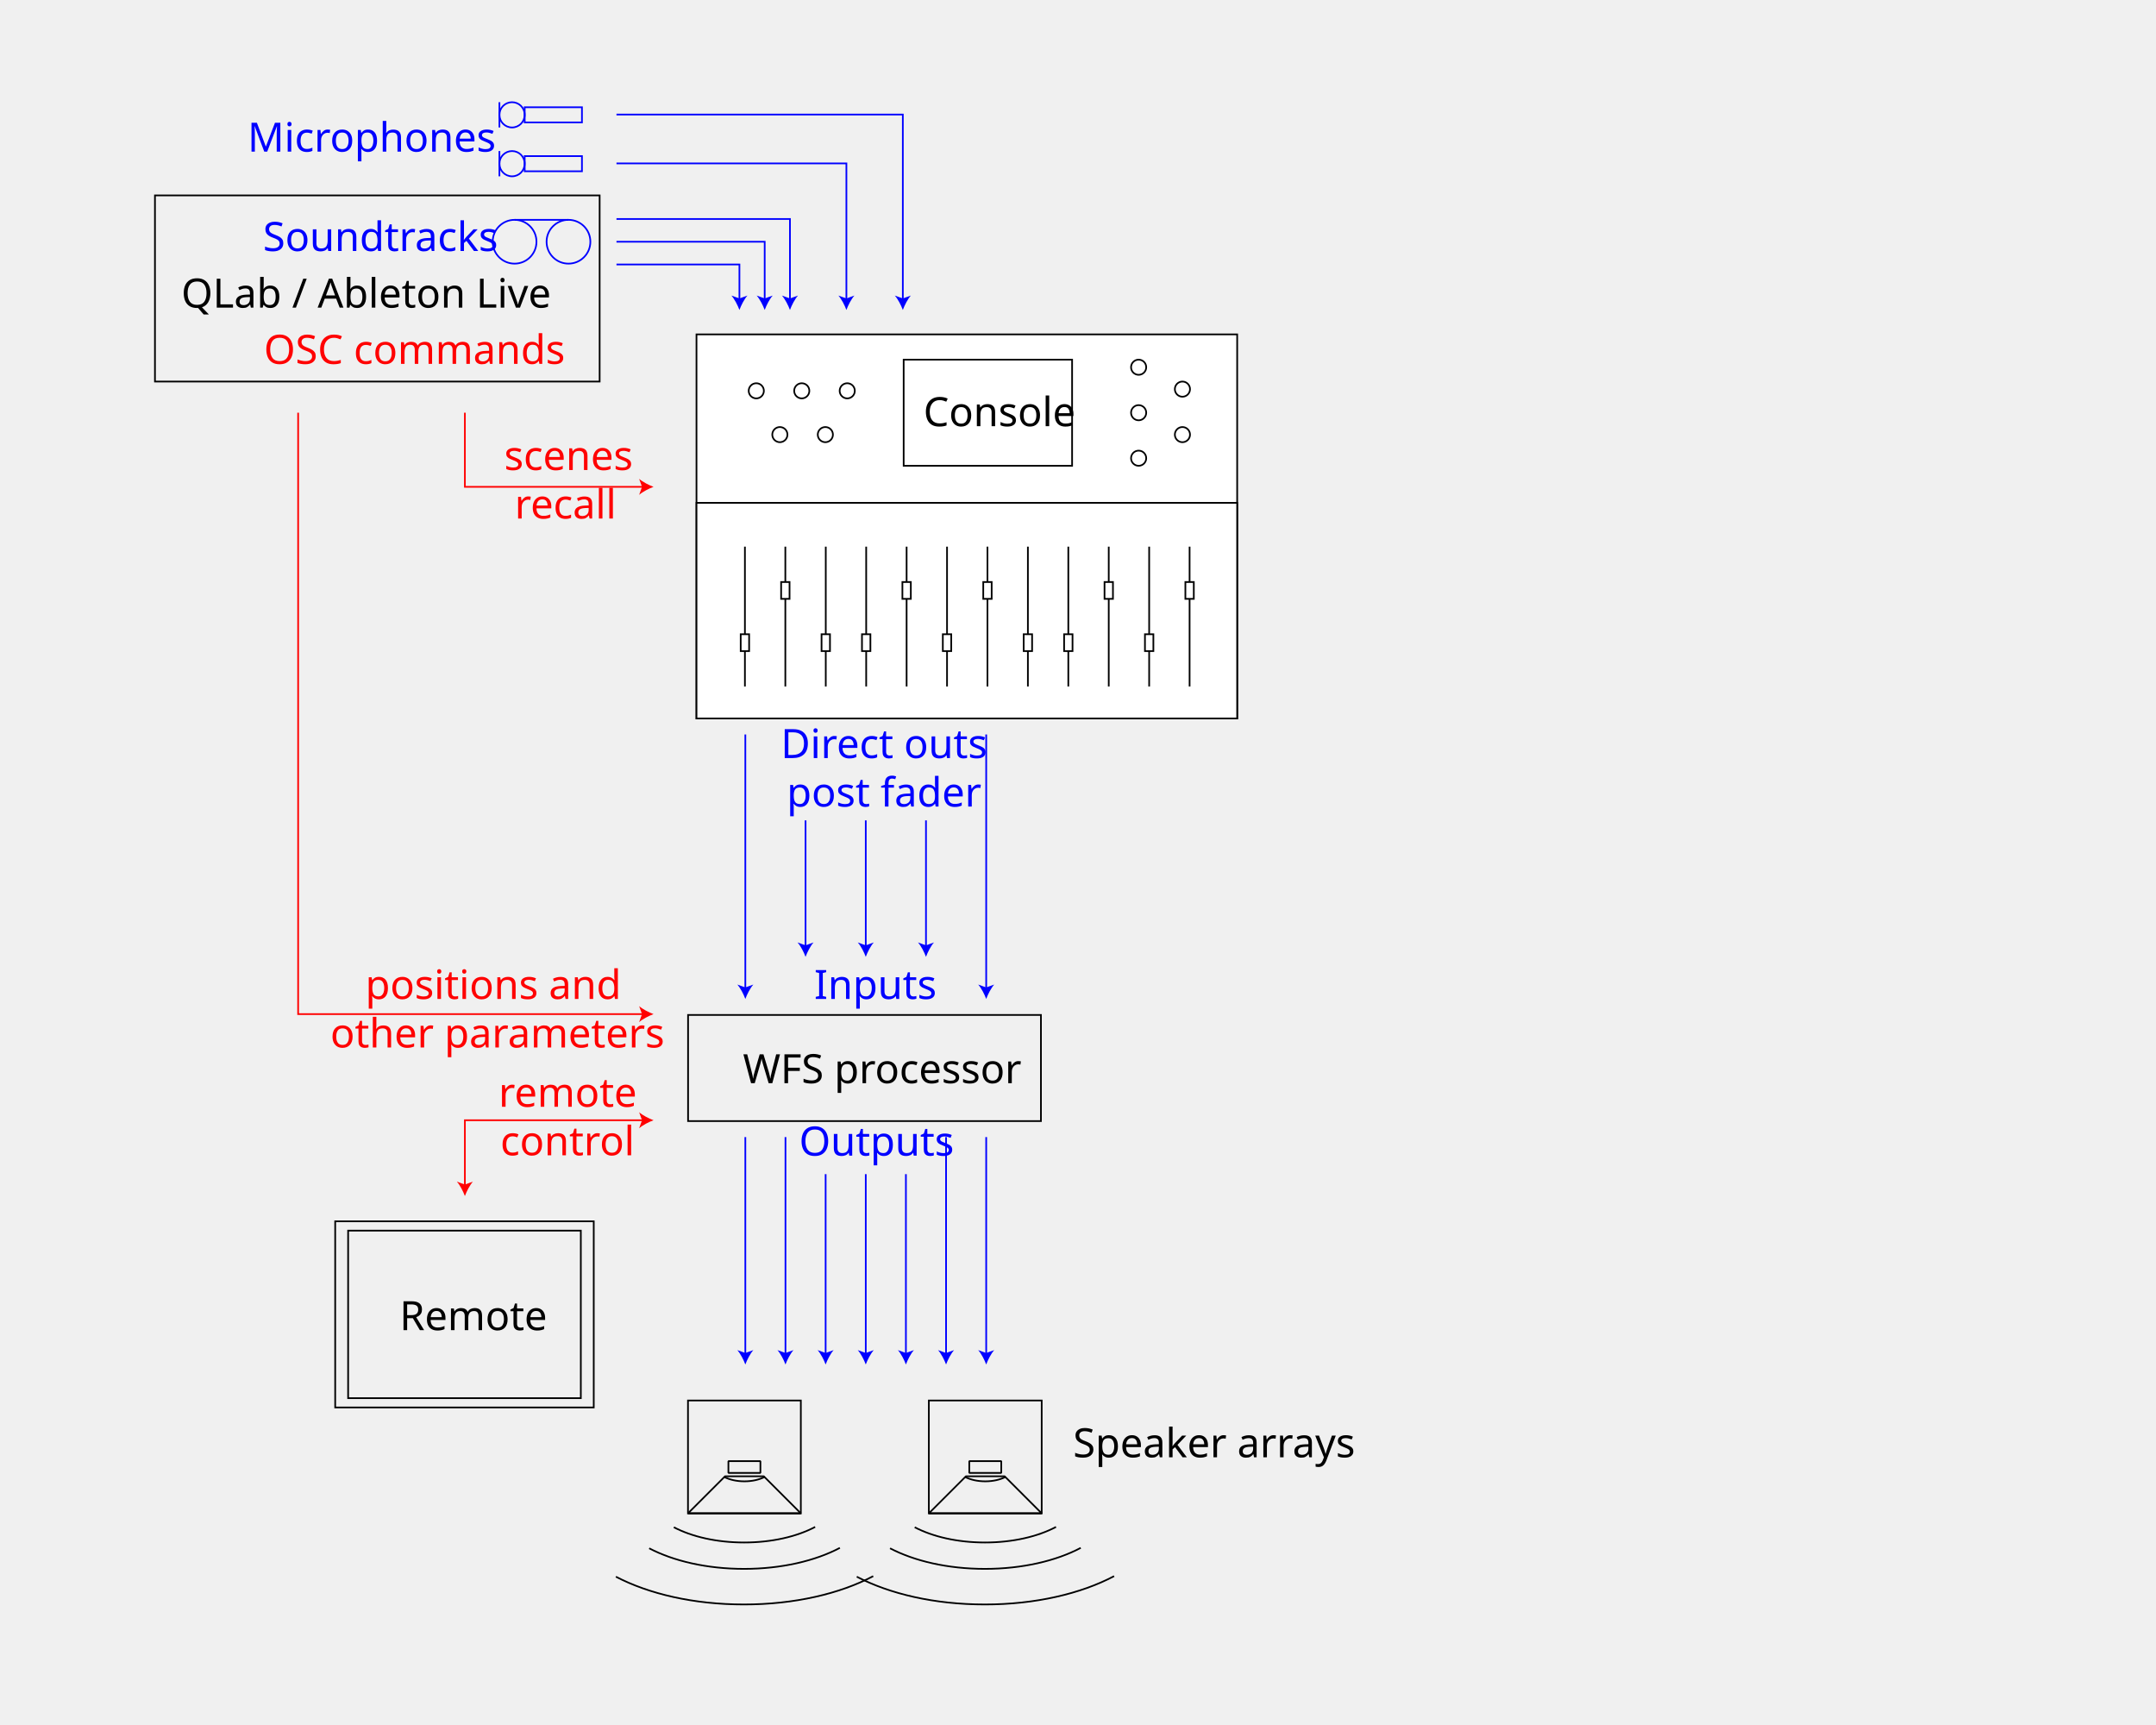
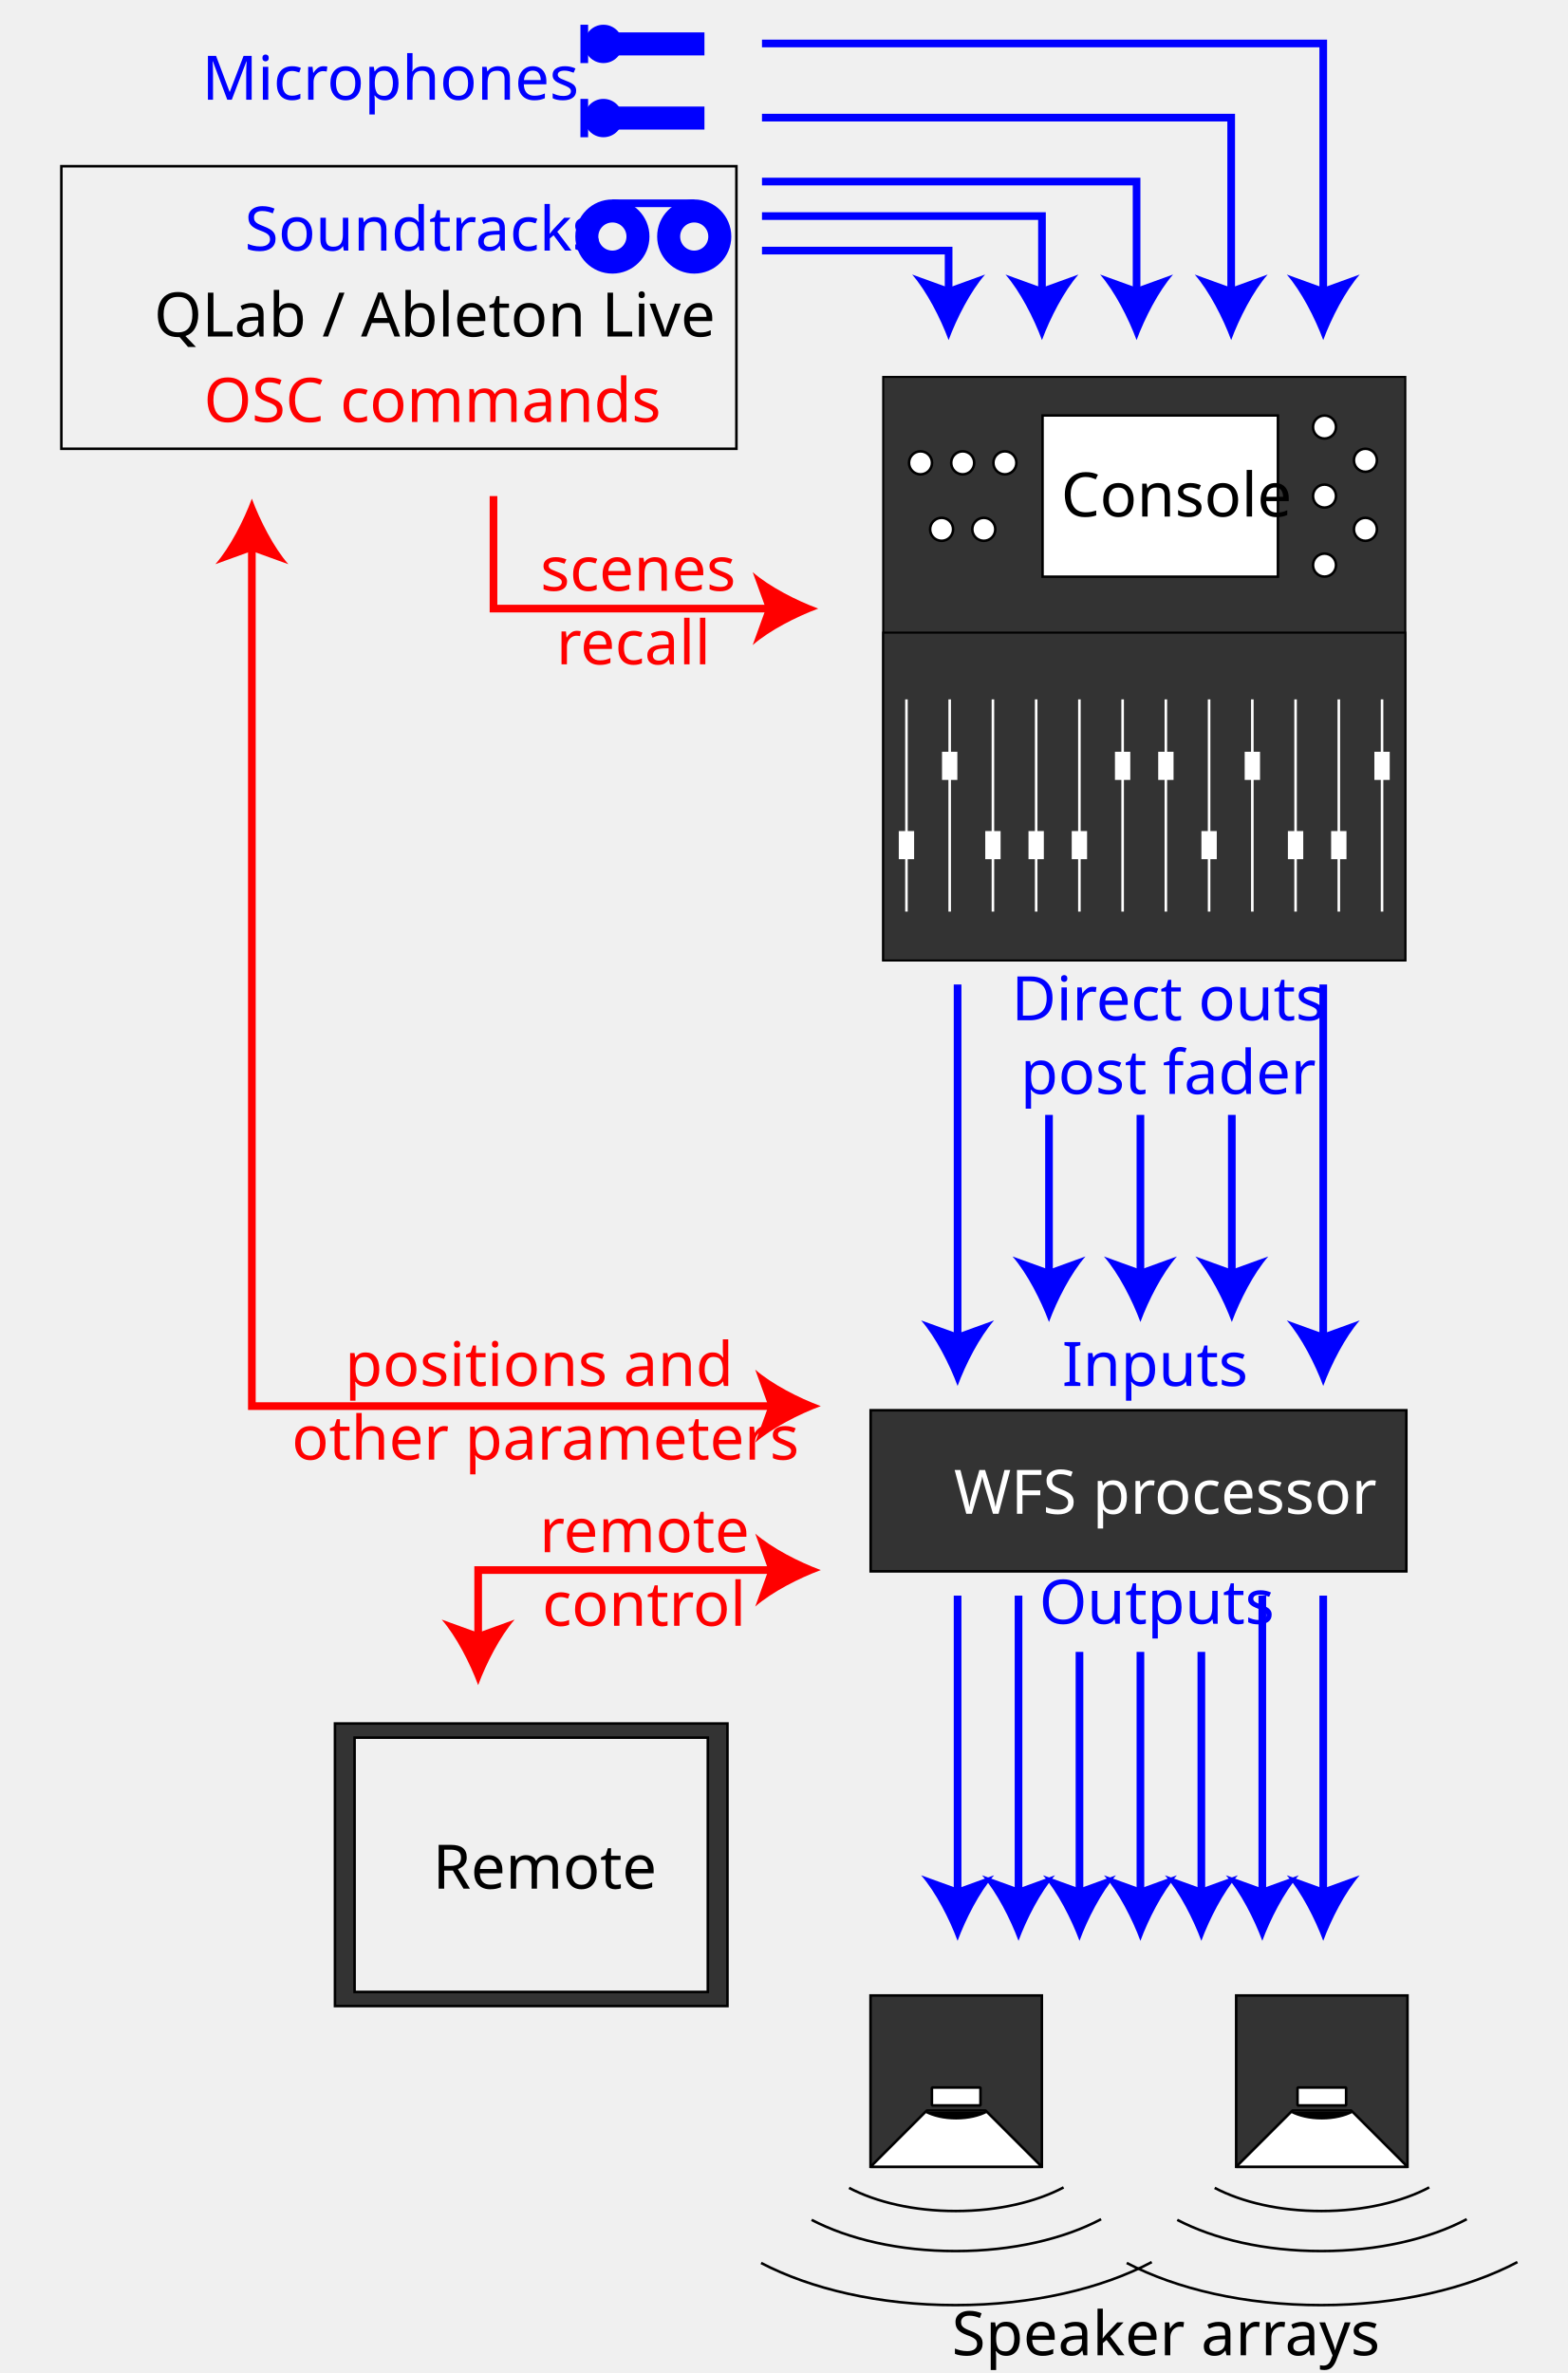
- <svg xmlns="http://www.w3.org/2000/svg" id="Layer_1" version="1.1" viewBox="0 0 1280 1024">
+ <svg xmlns="http://www.w3.org/2000/svg" id="Layer_1" version="1.1" viewBox="0 0 613 928">
  <defs>
    <style>
-       .st0, .st1, .st2, .st3 {
+       .st0, .st1, .st2, .st3, .st4, .st5 {
        stroke-miterlimit: 10;
      }

-       .st0, .st1, .st2, .st4 {
+       .st0, .st2, .st6, .st7, .st8 {
+         stroke: #000;
+       }
+ 
+       .st0, .st8, .st4, .st5 {
        fill: none;
      }

-       .st0, .st3, .st4 {
-         stroke: #000;
-       }
- 
-       .st5, .st3 {
+       .st1 {
+         stroke: #fff;
+       }
+ 
+       .st1, .st9, .st7, .st10 {
        fill: #fff;
      }

-       .st1 {
-         stroke: red;
-       }
- 
-       .st2 {
+       .st2, .st11 {
+         fill: #333;
+       }
+ 
+       .st12, .st3, .st13 {
+         fill: blue;
+       }
+ 
+       .st3, .st4 {
        stroke: blue;
      }

-       .st6, .st7 {
-         fill: blue;
-       }
- 
-       .st8, .st9 {
+       .st3, .st4, .st5 {
+         stroke-width: 3px;
+       }
+ 
+       .st14, .st15 {
        fill: red;
      }

-       .st7, .st10, .st9 {
+       .st13, .st16, .st15, .st10 {
        font-family: Calibri, Calibri;
        font-size: 24px;
      }

-       .st4 {
+       .st6, .st7, .st8 {
        stroke-linejoin: bevel;
+       }
+ 
+       .st5 {
+         stroke: red;
      }
    </style>
  </defs>
  <g>
-     <rect class="st5" x="413.5" y="198.5" width="321" height="228" />
-     <path d="M734,199v227h-320v-227h320M735,198h-322v229h322v-229h0Z" />
-   </g>
-   <g>
-     <rect class="st5" x="413.5" y="298.5" width="321" height="128" />
-     <path d="M734,299v127h-320v-127h320M735,298h-322v129h322v-129h0Z" />
-   </g>
-   <g>
-     <rect class="st5" x="536.5" y="213.5" width="100" height="63" />
-     <path d="M636,214v62h-99v-62h99M637,213h-101v64h101v-64h0Z" />
-   </g>
-   <g>
-     <circle class="st5" cx="503" cy="232" r="4.5" />
-     <path d="M503,228c2.21,0,4,1.79,4,4s-1.79,4-4,4-4-1.79-4-4,1.79-4,4-4M503,227c-2.76,0-5,2.24-5,5s2.24,5,5,5,5-2.24,5-5-2.24-5-5-5h0Z" />
-   </g>
-   <g>
-     <circle class="st5" cx="476" cy="232" r="4.5" />
-     <path d="M476,228c2.21,0,4,1.79,4,4s-1.79,4-4,4-4-1.79-4-4,1.79-4,4-4M476,227c-2.76,0-5,2.24-5,5s2.24,5,5,5,5-2.24,5-5-2.24-5-5-5h0Z" />
-   </g>
-   <g>
-     <circle class="st5" cx="449" cy="232" r="4.5" />
-     <path d="M449,228c2.21,0,4,1.79,4,4s-1.79,4-4,4-4-1.79-4-4,1.79-4,4-4M449,227c-2.76,0-5,2.24-5,5s2.24,5,5,5,5-2.24,5-5-2.24-5-5-5h0Z" />
-   </g>
-   <g>
-     <circle class="st5" cx="490" cy="258" r="4.5" />
-     <path d="M490,254c2.21,0,4,1.79,4,4s-1.79,4-4,4-4-1.79-4-4,1.79-4,4-4M490,253c-2.76,0-5,2.24-5,5s2.24,5,5,5,5-2.24,5-5-2.24-5-5-5h0Z" />
-   </g>
-   <g>
-     <circle class="st5" cx="463" cy="258" r="4.5" />
-     <path d="M463,254c2.21,0,4,1.79,4,4s-1.79,4-4,4-4-1.79-4-4,1.79-4,4-4M463,253c-2.76,0-5,2.24-5,5s2.24,5,5,5,5-2.24,5-5-2.24-5-5-5h0Z" />
-   </g>
-   <g>
-     <circle class="st5" cx="676" cy="218" r="4.5" />
-     <path d="M676,214c2.21,0,4,1.79,4,4s-1.79,4-4,4-4-1.79-4-4,1.79-4,4-4M676,213c-2.76,0-5,2.24-5,5s2.24,5,5,5,5-2.24,5-5-2.24-5-5-5h0Z" />
-   </g>
-   <g>
-     <circle class="st5" cx="676" cy="245" r="4.5" />
-     <path d="M676,241c2.21,0,4,1.79,4,4s-1.79,4-4,4-4-1.79-4-4,1.79-4,4-4M676,240c-2.76,0-5,2.24-5,5s2.24,5,5,5,5-2.24,5-5-2.24-5-5-5h0Z" />
-   </g>
-   <g>
-     <circle class="st5" cx="676" cy="272" r="4.5" />
-     <path d="M676,268c2.21,0,4,1.79,4,4s-1.79,4-4,4-4-1.79-4-4,1.79-4,4-4M676,267c-2.76,0-5,2.24-5,5s2.24,5,5,5,5-2.24,5-5-2.24-5-5-5h0Z" />
-   </g>
-   <g>
-     <circle class="st5" cx="702" cy="231" r="4.5" />
-     <path d="M702,227c2.21,0,4,1.79,4,4s-1.79,4-4,4-4-1.79-4-4,1.79-4,4-4M702,226c-2.76,0-5,2.24-5,5s2.24,5,5,5,5-2.24,5-5-2.24-5-5-5h0Z" />
-   </g>
-   <g>
-     <circle class="st5" cx="702" cy="258" r="4.5" />
-     <path d="M702,254c2.21,0,4,1.79,4,4s-1.79,4-4,4-4-1.79-4-4,1.79-4,4-4M702,253c-2.76,0-5,2.24-5,5s2.24,5,5,5,5-2.24,5-5-2.24-5-5-5h0Z" />
-   </g>
-   <g>
-     <line class="st3" x1="442.25" y1="324.5" x2="442.25" y2="407.5" />
-     <rect class="st3" x="439.75" y="376.5" width="5" height="10" />
-   </g>
-   <g>
-     <line class="st3" x1="466.25" y1="407.5" x2="466.25" y2="324.5" />
-     <rect class="st3" x="463.75" y="345.5" width="5" height="10" transform="translate(932.5 701) rotate(180)" />
-   </g>
-   <g>
-     <line class="st3" x1="490.25" y1="324.5" x2="490.25" y2="407.5" />
-     <rect class="st3" x="487.75" y="376.5" width="5" height="10" />
-   </g>
-   <g>
-     <line class="st3" x1="514.25" y1="324.5" x2="514.25" y2="407.5" />
-     <rect class="st3" x="511.75" y="376.5" width="5" height="10" />
-   </g>
-   <g>
-     <line class="st3" x1="538.25" y1="407.5" x2="538.25" y2="324.5" />
-     <rect class="st3" x="535.75" y="345.5" width="5" height="10" transform="translate(1076.5 701) rotate(180)" />
-   </g>
-   <g>
-     <line class="st3" x1="562.25" y1="324.5" x2="562.25" y2="407.5" />
-     <rect class="st3" x="559.75" y="376.5" width="5" height="10" />
-   </g>
-   <g>
-     <line class="st3" x1="586.25" y1="407.5" x2="586.25" y2="324.5" />
-     <rect class="st3" x="583.75" y="345.5" width="5" height="10" transform="translate(1172.5 701) rotate(180)" />
-   </g>
-   <g>
-     <line class="st3" x1="610.25" y1="324.5" x2="610.25" y2="407.5" />
-     <rect class="st3" x="607.75" y="376.5" width="5" height="10" />
-   </g>
-   <g>
-     <line class="st3" x1="634.25" y1="324.5" x2="634.25" y2="407.5" />
-     <rect class="st3" x="631.75" y="376.5" width="5" height="10" />
-   </g>
-   <g>
-     <line class="st3" x1="658.25" y1="407.5" x2="658.25" y2="324.5" />
-     <rect class="st3" x="655.75" y="345.5" width="5" height="10" transform="translate(1316.5 701) rotate(180)" />
-   </g>
-   <g>
-     <line class="st3" x1="682.25" y1="324.5" x2="682.25" y2="407.5" />
-     <rect class="st3" x="679.75" y="376.5" width="5" height="10" />
-   </g>
-   <g>
-     <line class="st3" x1="706.25" y1="407.5" x2="706.25" y2="324.5" />
-     <rect class="st3" x="703.75" y="345.5" width="5" height="10" transform="translate(1412.5 701) rotate(180)" />
-   </g>
-   <text class="st10" transform="translate(548.22 253)">
+     <rect class="st11" x="345.4" y="147.4" width="204.2" height="228.2" />
+     <path d="M549.2,147.8v227.4h-203.4v-227.4h203.4M550,147h-205v229h205v-229h0Z" />
+   </g>
+   <g>
+     <rect class="st11" x="345.4" y="247.4" width="204.2" height="128.2" />
+     <path d="M549.2,247.8v127.4h-203.4v-127.4h203.4M550,247h-205v129h205v-129h0Z" />
+   </g>
+   <g>
+     <rect class="st9" x="407.73" y="162.48" width="92.04" height="63.04" />
+     <path d="M499.29,162.96v62.08h-91.08v-62.08h91.08M500.25,162h-93v64h93v-64h0Z" />
+   </g>
+   <g>
+     <circle class="st9" cx="393" cy="181" r="4.5" />
+     <path d="M393,177c2.21,0,4,1.79,4,4s-1.79,4-4,4-4-1.79-4-4,1.79-4,4-4M393,176c-2.76,0-5,2.24-5,5s2.24,5,5,5,5-2.24,5-5-2.24-5-5-5h0Z" />
+   </g>
+   <g>
+     <circle class="st9" cx="376.5" cy="181" r="4.5" />
+     <path d="M376.5,177c2.21,0,4,1.79,4,4s-1.79,4-4,4-4-1.79-4-4,1.79-4,4-4M376.5,176c-2.76,0-5,2.24-5,5s2.24,5,5,5,5-2.24,5-5-2.24-5-5-5h0Z" />
+   </g>
+   <g>
+     <circle class="st9" cx="360" cy="181" r="4.5" />
+     <path d="M360,177c2.21,0,4,1.79,4,4s-1.79,4-4,4-4-1.79-4-4,1.79-4,4-4M360,176c-2.76,0-5,2.24-5,5s2.24,5,5,5,5-2.24,5-5-2.24-5-5-5h0Z" />
+   </g>
+   <g>
+     <circle class="st9" cx="384.75" cy="207" r="4.5" />
+     <path d="M384.75,203c2.21,0,4,1.79,4,4s-1.79,4-4,4-4-1.79-4-4,1.79-4,4-4M384.75,202c-2.76,0-5,2.24-5,5s2.24,5,5,5,5-2.24,5-5-2.24-5-5-5h0Z" />
+   </g>
+   <g>
+     <circle class="st9" cx="368.25" cy="207" r="4.5" />
+     <path d="M368.25,203c2.21,0,4,1.79,4,4s-1.79,4-4,4-4-1.79-4-4,1.79-4,4-4M368.25,202c-2.76,0-5,2.24-5,5s2.24,5,5,5,5-2.24,5-5-2.24-5-5-5h0Z" />
+   </g>
+   <g>
+     <circle class="st9" cx="518" cy="167" r="4.5" />
+     <path d="M518,163c2.21,0,4,1.79,4,4s-1.79,4-4,4-4-1.79-4-4,1.79-4,4-4M518,162c-2.76,0-5,2.24-5,5s2.24,5,5,5,5-2.24,5-5-2.24-5-5-5h0Z" />
+   </g>
+   <g>
+     <circle class="st9" cx="518" cy="194" r="4.5" />
+     <path d="M518,190c2.21,0,4,1.79,4,4s-1.79,4-4,4-4-1.79-4-4,1.79-4,4-4M518,189c-2.76,0-5,2.24-5,5s2.24,5,5,5,5-2.24,5-5-2.24-5-5-5h0Z" />
+   </g>
+   <g>
+     <circle class="st9" cx="518" cy="221" r="4.5" />
+     <path d="M518,217c2.21,0,4,1.79,4,4s-1.79,4-4,4-4-1.79-4-4,1.79-4,4-4M518,216c-2.76,0-5,2.24-5,5s2.24,5,5,5,5-2.24,5-5-2.24-5-5-5h0Z" />
+   </g>
+   <g>
+     <circle class="st9" cx="534" cy="180" r="4.5" />
+     <path d="M534,176c2.21,0,4,1.79,4,4s-1.79,4-4,4-4-1.79-4-4,1.79-4,4-4M534,175c-2.76,0-5,2.24-5,5s2.24,5,5,5,5-2.24,5-5-2.24-5-5-5h0Z" />
+   </g>
+   <g>
+     <circle class="st9" cx="534" cy="207" r="4.5" />
+     <path d="M534,203c2.21,0,4,1.79,4,4s-1.79,4-4,4-4-1.79-4-4,1.79-4,4-4M534,202c-2.76,0-5,2.24-5,5s2.24,5,5,5,5-2.24,5-5-2.24-5-5-5h0Z" />
+   </g>
+   <g>
+     <g>
+       <line class="st1" x1="354.5" y1="273.5" x2="354.5" y2="356.5" />
+       <rect class="st1" x="352" y="325.5" width="5" height="10" />
+     </g>
+     <g>
+       <line class="st1" x1="371.41" y1="356.5" x2="371.41" y2="273.5" />
+       <rect class="st1" x="368.91" y="294.5" width="5" height="10" transform="translate(742.82 599) rotate(180)" />
+     </g>
+     <g>
+       <line class="st1" x1="388.32" y1="273.5" x2="388.32" y2="356.5" />
+       <rect class="st1" x="385.82" y="325.5" width="5" height="10" />
+     </g>
+     <g>
+       <line class="st1" x1="405.23" y1="273.5" x2="405.23" y2="356.5" />
+       <rect class="st1" x="402.73" y="325.5" width="5" height="10" />
+     </g>
+     <g>
+       <line class="st1" x1="439.05" y1="356.5" x2="439.05" y2="273.5" />
+       <rect class="st1" x="436.55" y="294.5" width="5" height="10" transform="translate(878.09 599) rotate(180)" />
+     </g>
+     <g>
+       <line class="st1" x1="472.86" y1="273.5" x2="472.86" y2="356.5" />
+       <rect class="st1" x="470.36" y="325.5" width="5" height="10" />
+     </g>
+     <g>
+       <line class="st1" x1="489.77" y1="356.5" x2="489.77" y2="273.5" />
+       <rect class="st1" x="487.27" y="294.5" width="5" height="10" transform="translate(979.55 599) rotate(180)" />
+     </g>
+     <g>
+       <line class="st1" x1="506.68" y1="273.5" x2="506.68" y2="356.5" />
+       <rect class="st1" x="504.18" y="325.5" width="5" height="10" />
+     </g>
+     <g>
+       <line class="st1" x1="523.59" y1="273.5" x2="523.59" y2="356.5" />
+       <rect class="st1" x="521.09" y="325.5" width="5" height="10" />
+     </g>
+     <g>
+       <line class="st1" x1="540.5" y1="356.5" x2="540.5" y2="273.5" />
+       <rect class="st1" x="538" y="294.5" width="5" height="10" transform="translate(1081 599) rotate(180)" />
+     </g>
+     <g>
+       <line class="st1" x1="422.14" y1="273.5" x2="422.14" y2="356.5" />
+       <rect class="st1" x="419.64" y="325.5" width="5" height="10" />
+     </g>
+     <g>
+       <line class="st1" x1="455.95" y1="356.5" x2="455.95" y2="273.5" />
+       <rect class="st1" x="453.45" y="294.5" width="5" height="10" transform="translate(911.91 599) rotate(180)" />
+     </g>
+   </g>
+   <text class="st16" transform="translate(414.97 202)">
    <tspan x="0" y="0">Console</tspan>
  </text>
  <g>
-     <rect class="st2" x="311.5" y="63.67" width="34" height="9" />
-     <circle class="st2" cx="304" cy="68.17" r="7.5" />
-     <line class="st2" x1="296.5" y1="60.67" x2="296.5" y2="75.67" />
-   </g>
-   <g>
-     <rect class="st2" x="311.5" y="92.67" width="34" height="9" />
-     <circle class="st2" cx="304" cy="97.17" r="7.5" />
-     <line class="st2" x1="296.5" y1="89.67" x2="296.5" y2="104.67" />
-   </g>
-   <g>
-     <circle class="st2" cx="305.5" cy="143.5" r="13" />
-     <circle class="st2" cx="337.5" cy="143.5" r="13" />
-     <line class="st2" x1="305.5" y1="130.5" x2="337.5" y2="130.5" />
-   </g>
-   <text class="st7" transform="translate(146.99 90)">
+     <rect class="st12" x="241.5" y="12.67" width="34" height="9" />
+     <circle class="st12" cx="236" cy="17.17" r="7.5" />
+     <line class="st4" x1="228.5" y1="9.67" x2="228.5" y2="24.67" />
+   </g>
+   <g>
+     <rect class="st12" x="241.5" y="41.67" width="34" height="9" />
+     <circle class="st12" cx="236" cy="46.17" r="7.5" />
+     <line class="st4" x1="228.5" y1="38.67" x2="228.5" y2="53.67" />
+   </g>
+   <text class="st13" transform="translate(78.99 39)">
    <tspan x="0" y="0">Microphones</tspan>
  </text>
-   <text class="st7" transform="translate(156.14 149)">
+   <text class="st13" transform="translate(95.71 98)">
    <tspan x="0" y="0">Soundtracks</tspan>
  </text>
-   <text class="st9" transform="translate(156.66 216)">
+   <text class="st15" transform="translate(79.71 165)">
    <tspan x="0" y="0">OSC commands</tspan>
  </text>
  <g>
-     <polyline class="st2" points="366 68 536 68 536 177.96" />
-     <path class="st6" d="M536,184c-1.05-2.84-2.85-6.36-4.76-8.55l4.76,1.72,4.75-1.72c-1.9,2.18-3.7,5.71-4.75,8.55Z" />
-   </g>
-   <g>
-     <polyline class="st2" points="366 97 502.5 97 502.5 177.96" />
-     <path class="st6" d="M502.5,184c-1.05-2.84-2.85-6.36-4.76-8.55l4.76,1.72,4.75-1.72c-1.9,2.18-3.7,5.71-4.75,8.55Z" />
-   </g>
-   <g>
-     <polyline class="st2" points="366 130 468.99 130 468.99 177.96" />
-     <path class="st6" d="M468.99,184c-1.05-2.84-2.85-6.36-4.76-8.55l4.76,1.72,4.75-1.72c-1.9,2.18-3.7,5.71-4.75,8.55Z" />
-   </g>
-   <g>
-     <polyline class="st2" points="366 143.5 453.99 143.5 453.99 177.96" />
-     <path class="st6" d="M453.99,184c-1.05-2.84-2.85-6.36-4.76-8.55l4.76,1.72,4.75-1.72c-1.9,2.18-3.7,5.71-4.75,8.55Z" />
-   </g>
-   <g>
-     <polyline class="st2" points="366 157 438.99 157 438.99 177.96" />
-     <path class="st6" d="M438.99,184c-1.05-2.84-2.85-6.36-4.76-8.55l4.76,1.72,4.75-1.72c-1.9,2.18-3.7,5.71-4.75,8.55Z" />
-   </g>
-   <g>
-     <line class="st2" x1="478.25" y1="487" x2="478.25" y2="561.96" />
-     <path class="st6" d="M478.25,568c-1.05-2.84-2.85-6.36-4.76-8.55l4.76,1.72,4.75-1.72c-1.9,2.18-3.7,5.71-4.75,8.55Z" />
-   </g>
-   <g>
-     <line class="st2" x1="514" y1="487" x2="514" y2="561.96" />
-     <path class="st6" d="M514,568c-1.05-2.84-2.85-6.36-4.76-8.55l4.76,1.72,4.75-1.72c-1.9,2.18-3.7,5.71-4.75,8.55Z" />
-   </g>
-   <g>
-     <line class="st2" x1="442.5" y1="436" x2="442.5" y2="586.96" />
-     <path class="st6" d="M442.5,593c-1.05-2.84-2.85-6.36-4.76-8.55l4.76,1.72,4.75-1.72c-1.9,2.18-3.7,5.71-4.75,8.55Z" />
-   </g>
-   <g>
-     <line class="st2" x1="585.5" y1="436" x2="585.5" y2="586.96" />
-     <path class="st6" d="M585.5,593c-1.05-2.84-2.85-6.36-4.76-8.55l4.76,1.72,4.75-1.72c-1.9,2.18-3.7,5.71-4.75,8.55Z" />
-   </g>
-   <g>
-     <line class="st2" x1="549.75" y1="487" x2="549.75" y2="561.96" />
-     <path class="st6" d="M549.75,568c-1.05-2.84-2.85-6.36-4.76-8.55l4.76,1.72,4.75-1.72c-1.9,2.18-3.7,5.71-4.75,8.55Z" />
-   </g>
-   <g>
-     <line class="st2" x1="466.33" y1="675" x2="466.33" y2="803.96" />
-     <path class="st6" d="M466.33,810c-1.05-2.84-2.85-6.36-4.76-8.55l4.76,1.72,4.75-1.72c-1.9,2.18-3.7,5.71-4.75,8.55Z" />
-   </g>
-   <g>
-     <line class="st2" x1="490.17" y1="697" x2="490.17" y2="803.96" />
-     <path class="st6" d="M490.17,810c-1.05-2.84-2.85-6.36-4.76-8.55l4.76,1.72,4.75-1.72c-1.9,2.18-3.7,5.71-4.75,8.55Z" />
-   </g>
-   <g>
-     <line class="st2" x1="514" y1="697" x2="514" y2="803.96" />
-     <path class="st6" d="M514,810c-1.05-2.84-2.85-6.36-4.76-8.55l4.76,1.72,4.75-1.72c-1.9,2.18-3.7,5.71-4.75,8.55Z" />
-   </g>
-   <g>
-     <line class="st2" x1="537.83" y1="697" x2="537.83" y2="803.96" />
-     <path class="st6" d="M537.83,810c-1.05-2.84-2.85-6.36-4.76-8.55l4.76,1.72,4.75-1.72c-1.9,2.18-3.7,5.71-4.75,8.55Z" />
-   </g>
-   <g>
-     <line class="st2" x1="442.5" y1="675" x2="442.5" y2="803.96" />
-     <path class="st6" d="M442.5,810c-1.05-2.84-2.85-6.36-4.76-8.55l4.76,1.72,4.75-1.72c-1.9,2.18-3.7,5.71-4.75,8.55Z" />
-   </g>
-   <g>
-     <line class="st2" x1="585.5" y1="675" x2="585.5" y2="803.96" />
-     <path class="st6" d="M585.5,810c-1.05-2.84-2.85-6.36-4.76-8.55l4.76,1.72,4.75-1.72c-1.9,2.18-3.7,5.71-4.75,8.55Z" />
-   </g>
-   <g>
-     <line class="st2" x1="561.67" y1="675" x2="561.67" y2="803.96" />
-     <path class="st6" d="M561.67,810c-1.05-2.84-2.85-6.36-4.76-8.55l4.76,1.72,4.75-1.72c-1.9,2.18-3.7,5.71-4.75,8.55Z" />
-   </g>
-   <text class="st7" transform="translate(463.56 450)">
+     <polyline class="st4" points="298 17 517.5 17 517.5 114.89" />
+     <path class="st12" d="M517.5,133c-3.16-8.52-8.55-19.09-14.27-25.64l14.27,5.16,14.26-5.16c-5.71,6.55-11.11,17.12-14.26,25.64Z" />
+   </g>
+   <g>
+     <polyline class="st4" points="298 46 481.5 46 481.5 114.89" />
+     <path class="st12" d="M481.5,133c-3.16-8.52-8.55-19.09-14.27-25.64l14.27,5.16,14.26-5.16c-5.71,6.55-11.11,17.12-14.26,25.64Z" />
+   </g>
+   <g>
+     <polyline class="st4" points="298 71 444.5 71 444.5 114.89" />
+     <path class="st12" d="M444.5,133c-3.16-8.52-8.55-19.09-14.27-25.64l14.27,5.16,14.26-5.16c-5.71,6.55-11.11,17.12-14.26,25.64Z" />
+   </g>
+   <g>
+     <polyline class="st4" points="298 84.5 407.5 84.5 407.5 114.89" />
+     <path class="st12" d="M407.5,133c-3.16-8.52-8.55-19.09-14.27-25.64l14.27,5.16,14.26-5.16c-5.71,6.55-11.11,17.12-14.26,25.64Z" />
+   </g>
+   <g>
+     <polyline class="st4" points="298 98 370.99 98 370.99 114.89" />
+     <path class="st12" d="M370.99,133c-3.16-8.52-8.55-19.09-14.27-25.64l14.27,5.16,14.26-5.16c-5.71,6.55-11.11,17.12-14.26,25.64Z" />
+   </g>
+   <g>
+     <line class="st4" x1="410.25" y1="436" x2="410.25" y2="498.89" />
+     <path class="st12" d="M410.25,517c-3.16-8.52-8.55-19.09-14.27-25.64l14.27,5.16,14.26-5.16c-5.71,6.55-11.11,17.12-14.26,25.64Z" />
+   </g>
+   <g>
+     <line class="st4" x1="446" y1="436" x2="446" y2="498.89" />
+     <path class="st12" d="M446,517c-3.16-8.52-8.55-19.09-14.27-25.64l14.27,5.16,14.26-5.16c-5.71,6.55-11.11,17.12-14.26,25.64Z" />
+   </g>
+   <g>
+     <line class="st4" x1="374.5" y1="385" x2="374.5" y2="523.89" />
+     <path class="st12" d="M374.5,542c-3.16-8.52-8.55-19.09-14.27-25.64l14.27,5.16,14.26-5.16c-5.71,6.55-11.11,17.12-14.26,25.64Z" />
+   </g>
+   <g>
+     <line class="st4" x1="517.5" y1="385" x2="517.5" y2="523.89" />
+     <path class="st12" d="M517.5,542c-3.16-8.52-8.55-19.09-14.27-25.64l14.27,5.16,14.26-5.16c-5.71,6.55-11.11,17.12-14.26,25.64Z" />
+   </g>
+   <g>
+     <line class="st4" x1="481.75" y1="436" x2="481.75" y2="498.89" />
+     <path class="st12" d="M481.75,517c-3.16-8.52-8.55-19.09-14.27-25.64l14.27,5.16,14.26-5.16c-5.71,6.55-11.11,17.12-14.26,25.64Z" />
+   </g>
+   <g>
+     <line class="st4" x1="398.33" y1="624" x2="398.33" y2="740.89" />
+     <path class="st12" d="M398.33,759c-3.16-8.52-8.55-19.09-14.27-25.64l14.27,5.16,14.26-5.16c-5.71,6.55-11.11,17.12-14.26,25.64Z" />
+   </g>
+   <g>
+     <line class="st4" x1="422.17" y1="646" x2="422.17" y2="740.89" />
+     <path class="st12" d="M422.17,759c-3.16-8.52-8.55-19.09-14.27-25.64l14.27,5.16,14.26-5.16c-5.71,6.55-11.11,17.12-14.26,25.64Z" />
+   </g>
+   <g>
+     <line class="st4" x1="446" y1="646" x2="446" y2="740.89" />
+     <path class="st12" d="M446,759c-3.16-8.52-8.55-19.09-14.27-25.64l14.27,5.16,14.26-5.16c-5.71,6.55-11.11,17.12-14.26,25.64Z" />
+   </g>
+   <g>
+     <line class="st4" x1="469.83" y1="646" x2="469.83" y2="740.89" />
+     <path class="st12" d="M469.83,759c-3.16-8.52-8.55-19.09-14.27-25.64l14.27,5.16,14.26-5.16c-5.71,6.55-11.11,17.12-14.26,25.64Z" />
+   </g>
+   <g>
+     <line class="st4" x1="374.5" y1="624" x2="374.5" y2="740.89" />
+     <path class="st12" d="M374.5,759c-3.16-8.52-8.55-19.09-14.27-25.64l14.27,5.16,14.26-5.16c-5.71,6.55-11.11,17.12-14.26,25.64Z" />
+   </g>
+   <g>
+     <line class="st4" x1="517.5" y1="624" x2="517.5" y2="740.89" />
+     <path class="st12" d="M517.5,759c-3.16-8.52-8.55-19.09-14.27-25.64l14.27,5.16,14.26-5.16c-5.71,6.55-11.11,17.12-14.26,25.64Z" />
+   </g>
+   <g>
+     <line class="st4" x1="493.67" y1="624" x2="493.67" y2="740.89" />
+     <path class="st12" d="M493.67,759c-3.16-8.52-8.55-19.09-14.27-25.64l14.27,5.16,14.26-5.16c-5.71,6.55-11.11,17.12-14.26,25.64Z" />
+   </g>
+   <text class="st13" transform="translate(395.56 399)">
    <tspan x="0" y="0">Direct outs</tspan>
    <tspan x="3.52" y="28.8">post fader</tspan>
  </text>
-   <text class="st7" transform="translate(474.41 686)">
+   <text class="st13" transform="translate(406.41 635)">
    <tspan x="0" y="0">Outputs</tspan>
  </text>
-   <g>
-     <rect class="st0" x="408.5" y="602.5" width="209.5" height="63" />
-     <text class="st10" transform="translate(441.07 643)">
-       <tspan x="0" y="0">WFS processor</tspan>
-     </text>
-   </g>
-   <text class="st7" transform="translate(483.35 593)">
+   <rect class="st2" x="340.5" y="551.5" width="209.5" height="63" />
+   <text class="st10" transform="translate(373.07 592)">
+     <tspan x="0" y="0">WFS processor</tspan>
+   </text>
+   <text class="st13" transform="translate(415.35 542)">
    <tspan x="0" y="0">Inputs</tspan>
  </text>
-   <text class="st10" transform="translate(107.62 182.6)">
+   <text class="st16" transform="translate(60.24 131.6)">
    <tspan x="0" y="0">QLab / Ableton Live</tspan>
  </text>
-   <rect class="st0" x="92" y="116" width="264" height="110.5" />
-   <g>
-     <polyline class="st1" points="276 245 276 289 381.96 289" />
-     <path class="st8" d="M388,289c-2.84,1.05-6.36,2.85-8.55,4.76l1.72-4.76-1.72-4.75c2.18,1.9,5.71,3.7,8.55,4.75Z" />
-   </g>
-   <g>
-     <polyline class="st1" points="177 245 177 602 381.96 602" />
-     <path class="st8" d="M388,602c-2.84,1.05-6.36,2.85-8.55,4.76l1.72-4.76-1.72-4.75c2.18,1.9,5.71,3.7,8.55,4.75Z" />
-   </g>
-   <text class="st9" transform="translate(216.88 593)">
+   <rect class="st0" x="24" y="65" width="264" height="110.5" />
+   <g>
+     <polyline class="st5" points="193 194 193 238 301.89 238" />
+     <path class="st14" d="M320,238c-8.52,3.16-19.09,8.55-25.64,14.27l5.16-14.27-5.16-14.26c6.55,5.71,17.12,11.11,25.64,14.26Z" />
+   </g>
+   <text class="st15" transform="translate(134.88 542)">
    <tspan x="0" y="0">positions and</tspan>
    <tspan x="-20.77" y="28.8">other parameters</tspan>
  </text>
-   <text class="st9" transform="translate(299.34 279)">
+   <text class="st15" transform="translate(211.34 231)">
    <tspan x="0" y="0">scenes</tspan>
    <tspan x="6.22" y="28.8">recall</tspan>
  </text>
-   <g>
-     <text class="st10" transform="translate(237.23 789.6)">
-       <tspan x="0" y="0">Remote</tspan>
-     </text>
-     <rect class="st0" x="199" y="725" width="153.5" height="110.5" />
-     <rect class="st0" x="206.68" y="730.53" width="138.15" height="99.45" />
-   </g>
-   <g>
-     <polyline class="st1" points="276 703.96 276 665 381.96 665" />
-     <path class="st8" d="M276,710c1.05-2.84,2.85-6.36,4.76-8.55l-4.76,1.72-4.75-1.72c1.9,2.18,3.7,5.71,4.75,8.55Z" />
-     <path class="st8" d="M388,665c-2.84,1.05-6.36,2.85-8.55,4.76l1.72-4.76-1.72-4.75c2.18,1.9,5.71,3.7,8.55,4.75Z" />
-   </g>
-   <text class="st9" transform="translate(295.99 657)">
+   <text class="st16" transform="translate(169.23 738.6)">
+     <tspan x="0" y="0">Remote</tspan>
+   </text>
+   <path class="st2" d="M131,674h153.5v110.5h-153.5v-110.5ZM138.67,778.98h138.15v-99.45h-138.15v99.45Z" />
+   <g>
+     <polyline class="st5" points="187 640.89 187 614 302.89 614" />
+     <path class="st14" d="M187,659c3.16-8.52,8.55-19.09,14.27-25.64l-14.27,5.16-14.26-5.16c5.71,6.55,11.11,17.12,14.26,25.64Z" />
+     <path class="st14" d="M321,614c-8.52,3.16-19.09,8.55-25.64,14.27l5.16-14.27-5.16-14.26c6.55,5.71,17.12,11.11,25.64,14.26Z" />
+   </g>
+   <text class="st15" transform="translate(210.99 607)">
    <tspan x="0" y="0">remote</tspan>
    <tspan x="1.07" y="28.8">control</tspan>
  </text>
-   <path class="st4" d="M1011.5,594" />
-   <g>
-     <rect class="st0" x="408.45" y="831.36" width="67" height="67" transform="translate(1306.81 422.91) rotate(90)" />
-     <polygon class="st4" points="475.45 898.36 453.45 876.36 430.45 876.36 408.45 898.36 475.45 898.36" />
-     <rect class="st4" x="438.45" y="861.36" width="7" height="19" transform="translate(1312.81 428.91) rotate(90)" />
-     <path class="st4" d="M453.97,876.72c-3.08,1.63-7.33,2.64-12.02,2.64s-8.85-.99-11.92-2.58" />
-     <path class="st4" d="M483.95,906.42c-10.78,5.71-25.68,9.24-42.13,9.24s-31.02-3.45-41.77-9.05" />
-     <path class="st4" d="M498.63,918.85c-14.55,7.7-34.65,12.47-56.85,12.47s-41.86-4.66-56.37-12.21" />
-     <path class="st4" d="M518.44,935.63c-19.64,10.4-46.76,16.82-76.72,16.82s-56.49-6.29-76.07-16.48" />
-   </g>
-   <g>
-     <rect class="st0" x="551.45" y="831.36" width="67" height="67" transform="translate(1449.81 279.91) rotate(90)" />
-     <polygon class="st4" points="618.45 898.36 596.45 876.36 573.45 876.36 551.45 898.36 618.45 898.36" />
-     <rect class="st4" x="581.45" y="861.36" width="7" height="19" transform="translate(1455.81 285.91) rotate(90)" />
-     <path class="st4" d="M596.97,876.72c-3.08,1.63-7.33,2.64-12.02,2.64s-8.85-.99-11.92-2.58" />
-     <path class="st4" d="M626.95,906.42c-10.78,5.71-25.68,9.24-42.13,9.24s-31.02-3.45-41.77-9.05" />
-     <path class="st4" d="M641.63,918.85c-14.55,7.7-34.65,12.47-56.85,12.47s-41.86-4.66-56.37-12.21" />
-     <path class="st4" d="M661.44,935.63c-19.64,10.4-46.76,16.82-76.72,16.82s-56.49-6.29-76.07-16.48" />
-   </g>
-   <text class="st10" transform="translate(637.09 865.07)">
+   <path class="st8" d="M943.5,543" />
+   <rect class="st2" x="340.45" y="780.36" width="67" height="67" transform="translate(1187.81 439.91) rotate(90)" />
+   <polygon class="st7" points="407.45 847.36 385.45 825.36 362.45 825.36 340.45 847.36 407.45 847.36" />
+   <rect class="st7" x="370.45" y="810.36" width="7" height="19" transform="translate(1193.81 445.91) rotate(90)" />
+   <path class="st6" d="M385.97,825.72c-3.08,1.63-7.33,2.64-12.02,2.64s-8.85-.99-11.92-2.58" />
+   <path class="st8" d="M415.95,855.42c-10.78,5.71-25.68,9.24-42.13,9.24s-31.02-3.45-41.77-9.05" />
+   <path class="st8" d="M430.63,867.85c-14.55,7.7-34.65,12.47-56.85,12.47s-41.86-4.66-56.37-12.21" />
+   <path class="st8" d="M450.44,884.63c-19.64,10.4-46.76,16.82-76.72,16.82s-56.49-6.29-76.07-16.48" />
+   <rect class="st2" x="483.45" y="780.36" width="67" height="67" transform="translate(1330.81 296.91) rotate(90)" />
+   <polygon class="st7" points="550.45 847.36 528.45 825.36 505.45 825.36 483.45 847.36 550.45 847.36" />
+   <rect class="st7" x="513.45" y="810.36" width="7" height="19" transform="translate(1336.81 302.91) rotate(90)" />
+   <path class="st6" d="M528.97,825.72c-3.08,1.63-7.33,2.64-12.02,2.64s-8.85-.99-11.92-2.58" />
+   <path class="st8" d="M558.95,855.42c-10.78,5.71-25.68,9.24-42.13,9.24s-31.02-3.45-41.77-9.05" />
+   <path class="st8" d="M573.63,867.85c-14.55,7.7-34.65,12.47-56.85,12.47s-41.86-4.66-56.37-12.21" />
+   <path class="st8" d="M593.44,884.63c-19.64,10.4-46.76,16.82-76.72,16.82s-56.49-6.29-76.07-16.48" />
+   <text class="st16" transform="translate(372.24 921.07)">
    <tspan x="0" y="0">Speaker arrays</tspan>
  </text>
+   <g>
+     <polyline class="st5" points="98.5 213.11 98.5 549.88 302.89 549.88" />
+     <path class="st14" d="M98.5,195c-3.16,8.52-8.55,19.09-14.27,25.64l14.27-5.16,14.26,5.16c-5.71-6.55-11.11-17.12-14.26-25.64Z" />
+     <path class="st14" d="M321,549.88c-8.52,3.16-19.09,8.55-25.64,14.27l5.16-14.27-5.16-14.26c6.55,5.71,17.12,11.11,25.64,14.26Z" />
+   </g>
+   <g>
+     <line class="st4" x1="239.5" y1="79.5" x2="271.5" y2="79.5" />
+     <path class="st3" d="M239.5,105.5c-7.18,0-13-5.82-13-13s5.82-13,13-13,13,5.82,13,13-5.82,13-13,13ZM246.5,92.5c0-3.87-3.13-7-7-7s-7,3.13-7,7,3.13,7,7,7,7-3.13,7-7Z" />
+     <path class="st3" d="M271.5,105.5c-7.18,0-13-5.82-13-13s5.82-13,13-13,13,5.82,13,13-5.82,13-13,13ZM278.5,92.5c0-3.87-3.13-7-7-7s-7,3.13-7,7,3.13,7,7,7,7-3.13,7-7Z" />
+   </g>
</svg>
